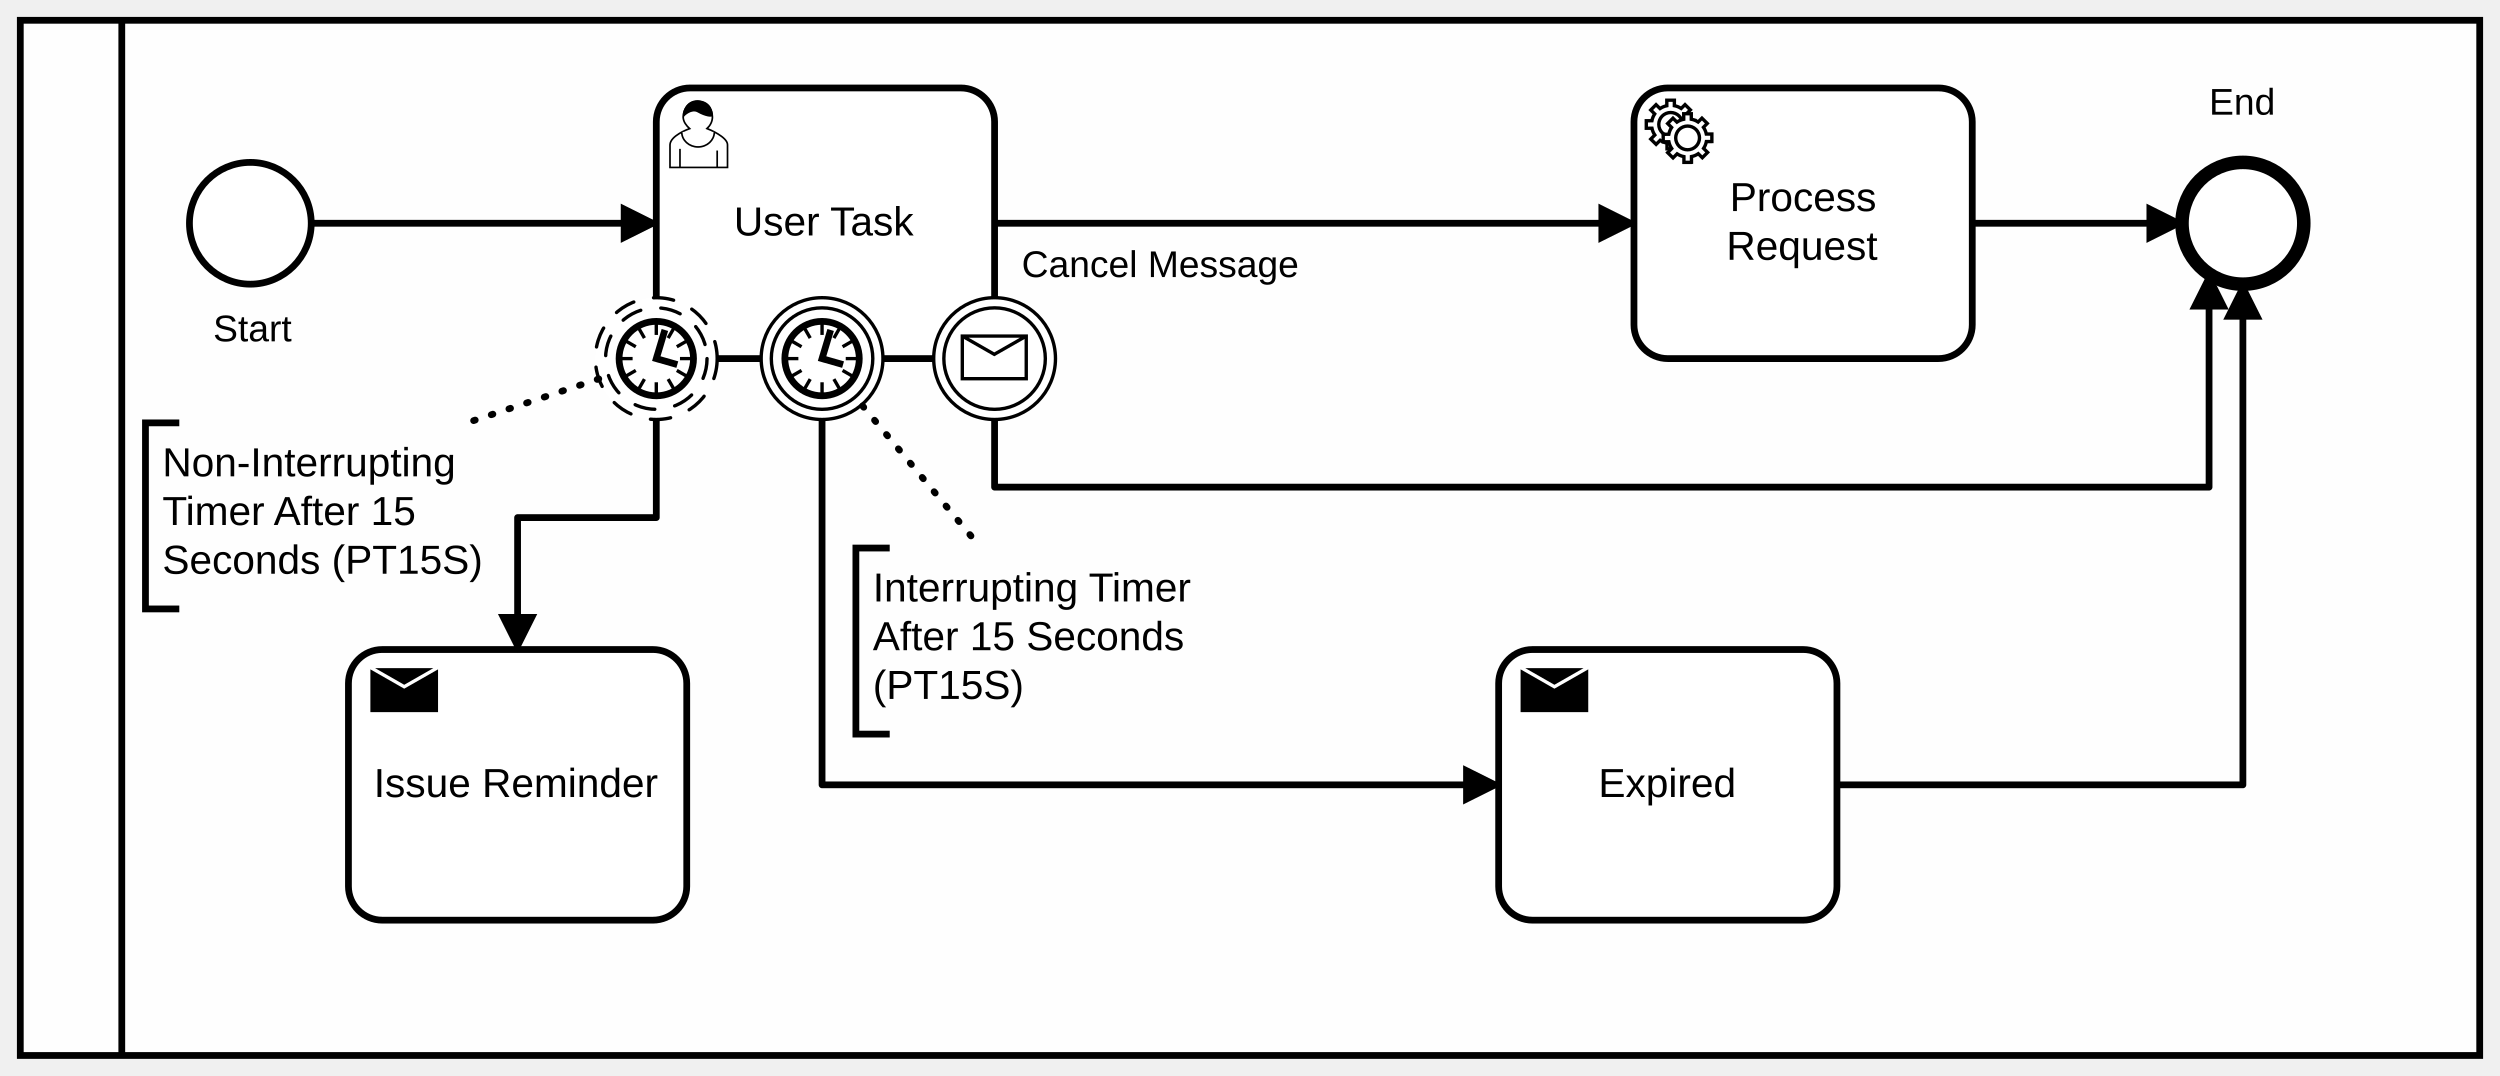
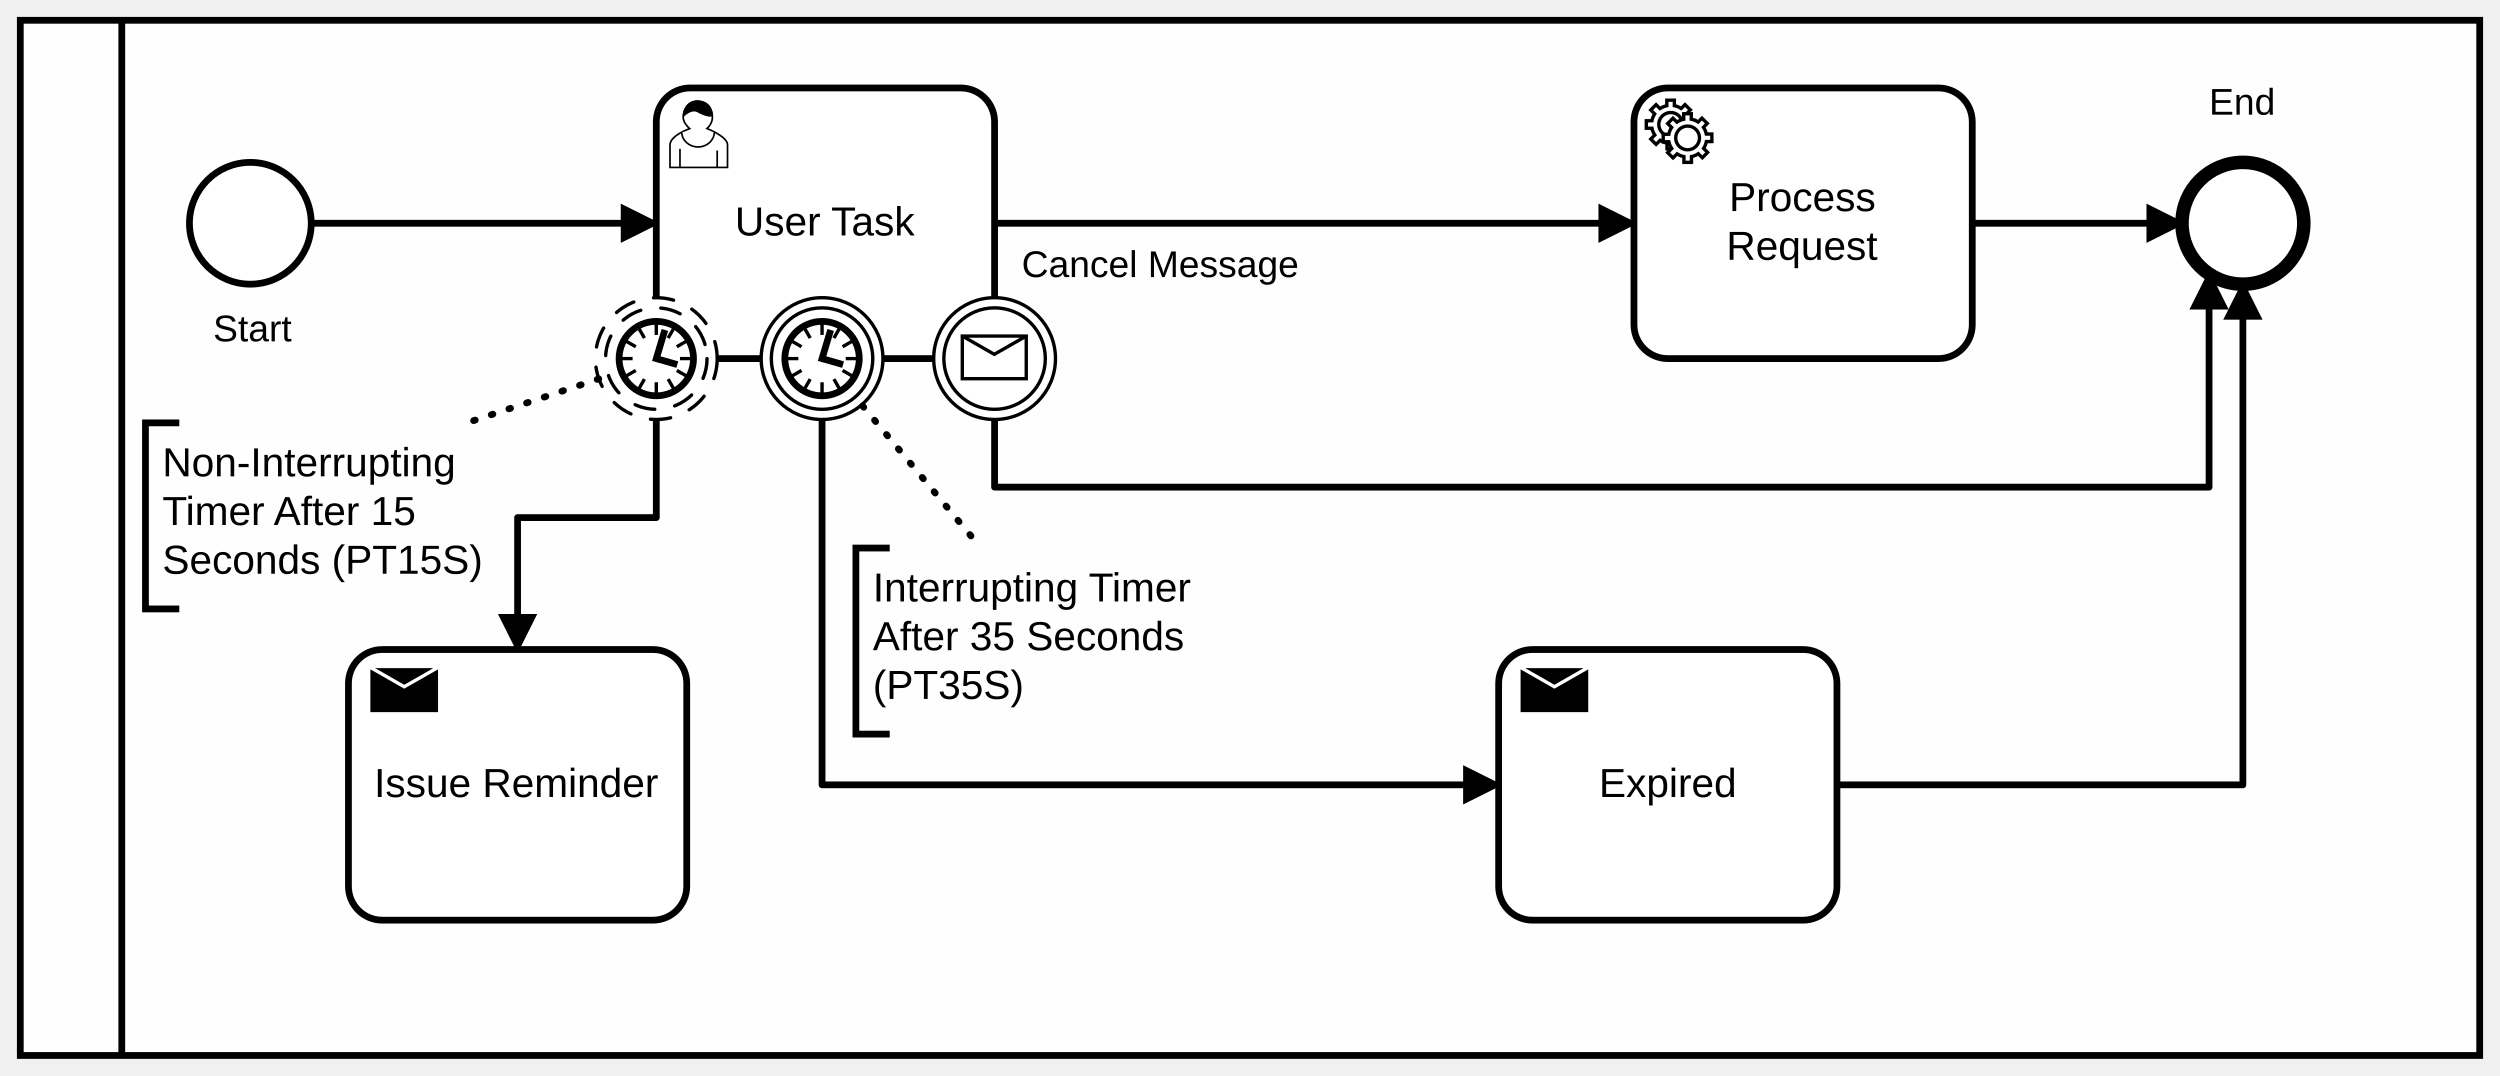
<svg xmlns="http://www.w3.org/2000/svg" width="739" height="318" viewBox="117 18 739 318" version="1.1">
  <defs>
-     <marker id="sequenceflow-end-white-black-2cpxtzp7647t50vt950apsfou" viewBox="0 0 20 20" refX="11" refY="10" markerWidth="10" markerHeight="10" orient="auto">
+     <marker id="sequenceflow-end-white-black-4jqgwcggz6jrkrbv2ey2t1lyu" viewBox="0 0 20 20" refX="11" refY="10" markerWidth="10" markerHeight="10" orient="auto">
      <path d="M 1 5 L 11 10 L 1 15 Z" style="fill: black; stroke-width: 1px; stroke-linecap: round; stroke-dasharray: 10000, 1; stroke: black;" />
    </marker>
  </defs>
  <g class="djs-group">
-     <g class="djs-element djs-shape" data-element-id="Participant_0s0yicu" transform="matrix(1 0 0 1 123 24)" style="display: block;">
+     <g class="djs-element djs-shape" data-element-id="Participant_0s0yicu" style="display: block;" transform="matrix(1 0 0 1 123 24)">
      <g class="djs-visual">
        <rect x="0" y="0" width="727" height="306" rx="0" ry="0" style="stroke: black; stroke-width: 2px; fill: white; fill-opacity: 0.95;" />
        <polyline points="30,0 30,306 " style="fill: none; stroke: black; stroke-width: 2px;" />
-         <text lineHeight="1.2" class="djs-label" transform="matrix(-1.83697e-16 -1 1 -1.83697e-16 0 306)" style="font-family: Arial, sans-serif; font-size: 12px; font-weight: normal; fill: black;">
+         <text lineHeight="1.2" class="djs-label" style="font-family: Arial, sans-serif; font-size: 12px; font-weight: normal; fill: black;" transform="matrix(-1.83697e-16 -1 1 -1.83697e-16 0 306)">
          <tspan x="153" y="18.6" />
        </text>
      </g>
      <rect class="djs-hit djs-hit-click-stroke" x="0" y="0" width="727" height="306" style="fill: none; stroke-opacity: 0; stroke: white; stroke-width: 15px;" />
      <rect class="djs-hit djs-hit-all" x="0" y="0" width="30" height="306" style="fill: none; stroke-opacity: 0; stroke: white; stroke-width: 15px;" />
      <rect x="-6" y="-6" width="739" height="318" class="djs-outline" style="fill: none;" />
    </g>
    <g class="djs-children">
      <g class="djs-group">
        <g class="djs-element djs-connection" data-element-id="Flow_19iekr1" style="display: block;">
          <g class="djs-visual">
-             <path d="m  411,142L411,162 L770,162 L770,99 " style="fill: none; stroke-width: 2px; stroke: black; stroke-linejoin: round; marker-end: url('#sequenceflow-end-white-black-2cpxtzp7647t50vt950apsfou');" />
+             <path d="m  411,142L411,162 L770,162 L770,99 " style="fill: none; stroke-width: 2px; stroke: black; stroke-linejoin: round; marker-end: url('#sequenceflow-end-white-black-4jqgwcggz6jrkrbv2ey2t1lyu');" />
          </g>
          <polyline points="411,142 411,162 770,162 770,99 " class="djs-hit djs-hit-stroke" style="fill: none; stroke-opacity: 0; stroke: white; stroke-width: 15px;" />
          <rect x="405" y="93" width="371" height="75" class="djs-outline" style="fill: none;" />
        </g>
      </g>
      <g class="djs-group">
        <g class="djs-element djs-connection" data-element-id="Flow_060u755" style="display: block;">
          <g class="djs-visual">
-             <path d="m  660,250L780,250 L780,102 " style="fill: none; stroke-width: 2px; stroke: black; stroke-linejoin: round; marker-end: url('#sequenceflow-end-white-black-2cpxtzp7647t50vt950apsfou');" />
+             <path d="m  660,250L780,250 L780,102 " style="fill: none; stroke-width: 2px; stroke: black; stroke-linejoin: round; marker-end: url('#sequenceflow-end-white-black-4jqgwcggz6jrkrbv2ey2t1lyu');" />
          </g>
          <polyline points="660,250 780,250 780,102 " class="djs-hit djs-hit-stroke" style="fill: none; stroke-opacity: 0; stroke: white; stroke-width: 15px;" />
          <rect x="654" y="96" width="132" height="160" class="djs-outline" style="fill: none;" />
        </g>
      </g>
      <g class="djs-group">
        <g class="djs-element djs-connection" data-element-id="Flow_1lmzbc9" style="display: block;">
          <g class="djs-visual">
-             <path d="m  360,142L360,250 L560,250 " style="fill: none; stroke-width: 2px; stroke: black; stroke-linejoin: round; marker-end: url('#sequenceflow-end-white-black-2cpxtzp7647t50vt950apsfou');" />
+             <path d="m  360,142L360,250 L560,250 " style="fill: none; stroke-width: 2px; stroke: black; stroke-linejoin: round; marker-end: url('#sequenceflow-end-white-black-4jqgwcggz6jrkrbv2ey2t1lyu');" />
          </g>
          <polyline points="360,142 360,250 560,250 " class="djs-hit djs-hit-stroke" style="fill: none; stroke-opacity: 0; stroke: white; stroke-width: 15px;" />
          <rect x="354" y="136" width="212" height="120" class="djs-outline" style="fill: none;" />
        </g>
      </g>
      <g class="djs-group">
        <g class="djs-element djs-connection" data-element-id="Flow_0a5dhlj" style="display: block;">
          <g class="djs-visual">
-             <path d="m  311,142L311,171 L270,171 L270,210 " style="fill: none; stroke-width: 2px; stroke: black; stroke-linejoin: round; marker-end: url('#sequenceflow-end-white-black-2cpxtzp7647t50vt950apsfou');" />
+             <path d="m  311,142L311,171 L270,171 L270,210 " style="fill: none; stroke-width: 2px; stroke: black; stroke-linejoin: round; marker-end: url('#sequenceflow-end-white-black-4jqgwcggz6jrkrbv2ey2t1lyu');" />
          </g>
          <polyline points="311,142 311,171 270,171 270,210 " class="djs-hit djs-hit-stroke" style="fill: none; stroke-opacity: 0; stroke: white; stroke-width: 15px;" />
          <rect x="264" y="136" width="53" height="80" class="djs-outline" style="fill: none;" />
        </g>
      </g>
      <g class="djs-group">
        <g class="djs-element djs-connection" data-element-id="flow_receive_end" style="display: block;">
          <g class="djs-visual">
-             <path d="m  700,84L762,84 " style="fill: none; stroke-width: 2px; stroke: black; stroke-linejoin: round; marker-end: url('#sequenceflow-end-white-black-2cpxtzp7647t50vt950apsfou');" />
+             <path d="m  700,84L762,84 " style="fill: none; stroke-width: 2px; stroke: black; stroke-linejoin: round; marker-end: url('#sequenceflow-end-white-black-4jqgwcggz6jrkrbv2ey2t1lyu');" />
          </g>
          <polyline points="700,84 762,84 " class="djs-hit djs-hit-stroke" style="fill: none; stroke-opacity: 0; stroke: white; stroke-width: 15px;" />
          <rect x="694" y="78" width="74" height="12" class="djs-outline" style="fill: none;" />
        </g>
      </g>
      <g class="djs-group">
        <g class="djs-element djs-connection" data-element-id="flow_user_receive" style="display: block;">
          <g class="djs-visual">
-             <path d="m  411,84L600,84 " style="fill: none; stroke-width: 2px; stroke: black; stroke-linejoin: round; marker-end: url('#sequenceflow-end-white-black-2cpxtzp7647t50vt950apsfou');" />
+             <path d="m  411,84L600,84 " style="fill: none; stroke-width: 2px; stroke: black; stroke-linejoin: round; marker-end: url('#sequenceflow-end-white-black-4jqgwcggz6jrkrbv2ey2t1lyu');" />
          </g>
          <polyline points="411,84 600,84 " class="djs-hit djs-hit-stroke" style="fill: none; stroke-opacity: 0; stroke: white; stroke-width: 15px;" />
          <rect x="405" y="78" width="201" height="12" class="djs-outline" style="fill: none;" />
        </g>
      </g>
      <g class="djs-group">
        <g class="djs-element djs-connection" data-element-id="flow_start_user" style="display: block;">
          <g class="djs-visual">
-             <path d="m  209,84L311,84 " style="fill: none; stroke-width: 2px; stroke: black; stroke-linejoin: round; marker-end: url('#sequenceflow-end-white-black-2cpxtzp7647t50vt950apsfou');" />
+             <path d="m  209,84L311,84 " style="fill: none; stroke-width: 2px; stroke: black; stroke-linejoin: round; marker-end: url('#sequenceflow-end-white-black-4jqgwcggz6jrkrbv2ey2t1lyu');" />
          </g>
          <polyline points="209,84 311,84 " class="djs-hit djs-hit-stroke" style="fill: none; stroke-opacity: 0; stroke: white; stroke-width: 15px;" />
          <rect x="203" y="78" width="114" height="12" class="djs-outline" style="fill: none;" />
        </g>
      </g>
      <g class="djs-group">
-         <g class="djs-element djs-shape" data-element-id="event_start" transform="matrix(1 0 0 1 173 66)" style="display: block;">
+         <g class="djs-element djs-shape" data-element-id="event_start" style="display: block;" transform="matrix(1 0 0 1 173 66)">
          <g class="djs-visual">
            <circle cx="18" cy="18" r="18" style="stroke: black; stroke-width: 2px; fill: white; fill-opacity: 0.95;" />
          </g>
          <rect class="djs-hit djs-hit-all" x="0" y="0" width="36" height="36" style="fill: none; stroke-opacity: 0; stroke: white; stroke-width: 15px;" />
          <rect x="-6" y="-6" width="48" height="48" class="djs-outline" style="fill: none;" />
        </g>
      </g>
      <g class="djs-group">
-         <g class="djs-element djs-shape" data-element-id="event_start_label" transform="matrix(1 0 0 1 180 109)" style="display: block;">
+         <g class="djs-element djs-shape" data-element-id="event_start_label" style="display: block;" transform="matrix(1 0 0 1 180 109)">
          <g class="djs-visual">
            <text lineHeight="1.2" class="djs-label" style="font-family: Arial, sans-serif; font-size: 11px; font-weight: normal; fill: black;">
              <tspan x="0" y="9.9">Start</tspan>
            </text>
          </g>
          <rect class="djs-hit djs-hit-all" x="0" y="0" width="25" height="14" style="fill: none; stroke-opacity: 0; stroke: white; stroke-width: 15px;" />
          <rect x="-6" y="-6" width="37" height="26" class="djs-outline" style="fill: none;" />
        </g>
      </g>
      <g class="djs-group">
-         <g class="djs-element djs-shape" data-element-id="user_task" transform="matrix(1 0 0 1 311 44)" style="display: block;">
+         <g class="djs-element djs-shape" data-element-id="user_task" style="display: block;" transform="matrix(1 0 0 1 311 44)">
          <g class="djs-visual">
            <rect x="0" y="0" width="100" height="80" rx="10" ry="10" style="stroke: black; stroke-width: 2px; fill: white; fill-opacity: 0.95;" />
            <text lineHeight="1.2" class="djs-label" style="font-family: Arial, sans-serif; font-size: 12px; font-weight: normal; fill: black;">
-               <tspan x="22.937" y="43.6">User Task</tspan>
+               <tspan x="23.237" y="43.6">User Task</tspan>
            </text>
            <path d="m 15,12 c 0.909,-0.845 1.594,-2.049 1.594,-3.385 0,-2.554 -1.805,-4.622 -4.357,-4.622 -2.552,0 -4.288,2.068 -4.288,4.622 0,1.348 0.974,2.562 1.896,3.405 -0.529,0.187 -5.669,2.097 -5.794,4.756 v 6.718 h 17 v -6.718 c 0,-2.298 -5.528,-4.595 -6.051,-4.776 zm -8,6 l 0,5.5 m 11,0 l 0,-5" style="fill: white; stroke-width: 0.5px; stroke: black;" />
            <path d="m 15,12 m 2.162,1.009 c 0,2.447 -2.158,4.431 -4.821,4.431 -2.665,0 -4.822,-1.981 -4.822,-4.431 " style="fill: white; stroke-width: 0.5px; stroke: black;" />
            <path d="m 15,12 m -6.9,-3.80 c 0,0 2.251,-2.358 4.274,-1.177 2.024,1.181 4.221,1.537 4.124,0.965 -0.098,-0.57 -0.117,-3.791 -4.191,-4.136 -3.575,0.001 -4.208,3.367 -4.207,4.348 z" style="fill: black; stroke-width: 0.5px; stroke: black;" />
          </g>
          <rect class="djs-hit djs-hit-all" x="0" y="0" width="100" height="80" style="fill: none; stroke-opacity: 0; stroke: white; stroke-width: 15px;" />
          <rect x="-6" y="-6" width="112" height="92" class="djs-outline" style="fill: none;" />
        </g>
      </g>
      <g class="djs-group">
-         <g class="djs-element djs-shape" data-element-id="Activity_0tla2jy" transform="matrix(1 0 0 1 560 210)" style="display: block;">
+         <g class="djs-element djs-shape" data-element-id="Activity_0tla2jy" style="display: block;" transform="matrix(1 0 0 1 560 210)">
          <g class="djs-visual">
            <rect x="0" y="0" width="100" height="80" rx="10" ry="10" style="stroke: black; stroke-width: 2px; fill: white; fill-opacity: 0.95;" />
            <text lineHeight="1.2" class="djs-label" style="font-family: Arial, sans-serif; font-size: 12px; font-weight: normal; fill: black;">
-               <tspan x="29.493" y="43.6">Expired</tspan>
+               <tspan x="29.656" y="43.6">Expired</tspan>
            </text>
            <path d="m 5.985,4.998 l 0,14 l 21,0 l 0,-14 z l 10.5,6 l 10.5,-6" style="fill: black; stroke-width: 1px; stroke: white;" />
          </g>
          <rect class="djs-hit djs-hit-all" x="0" y="0" width="100" height="80" style="fill: none; stroke-opacity: 0; stroke: white; stroke-width: 15px;" />
          <rect x="-6" y="-6" width="112" height="92" class="djs-outline" style="fill: none;" />
        </g>
      </g>
      <g class="djs-group">
-         <g class="djs-element djs-shape" data-element-id="event_end" transform="matrix(1 0 0 1 762 66)" style="display: block;">
+         <g class="djs-element djs-shape" data-element-id="event_end" style="display: block;" transform="matrix(1 0 0 1 762 66)">
          <g class="djs-visual">
            <circle cx="18" cy="18" r="18" style="stroke: black; stroke-width: 4px; fill: white; fill-opacity: 0.95;" />
          </g>
          <rect class="djs-hit djs-hit-all" x="0" y="0" width="36" height="36" style="fill: none; stroke-opacity: 0; stroke: white; stroke-width: 15px;" />
          <rect x="-6" y="-6" width="48" height="48" class="djs-outline" style="fill: none;" />
        </g>
      </g>
      <g class="djs-group">
-         <g class="djs-element djs-shape" data-element-id="event_end_label" transform="matrix(1 0 0 1 770 42)" style="display: block;">
+         <g class="djs-element djs-shape" data-element-id="event_end_label" style="display: block;" transform="matrix(1 0 0 1 770 42)">
          <g class="djs-visual">
            <text lineHeight="1.2" class="djs-label" style="font-family: Arial, sans-serif; font-size: 11px; font-weight: normal; fill: black;">
              <tspan x="0" y="9.9">End</tspan>
            </text>
          </g>
          <rect class="djs-hit djs-hit-all" x="0" y="0" width="20" height="14" style="fill: none; stroke-opacity: 0; stroke: white; stroke-width: 15px;" />
          <rect x="-6" y="-6" width="32" height="26" class="djs-outline" style="fill: none;" />
        </g>
      </g>
      <g class="djs-group">
-         <g class="djs-element djs-shape selected" data-element-id="process_request" transform="matrix(1 0 0 1 600 44)" style="display: block;">
+         <g class="djs-element djs-shape" data-element-id="process_request" style="display: block;" transform="matrix(1 0 0 1 600 44)">
          <g class="djs-visual">
            <rect x="0" y="0" width="100" height="80" rx="10" ry="10" style="stroke: black; stroke-width: 2px; fill: white; fill-opacity: 0.95;" />
            <text lineHeight="1.2" class="djs-label" style="font-family: Arial, sans-serif; font-size: 12px; font-weight: normal; fill: black;">
-               <tspan x="28.32" y="36.4">Process </tspan>
+               <tspan x="28.126" y="36.4">Process </tspan>
              <tspan x="27.319" y="50.8">Request</tspan>
            </text>
            <path d="m 12,18 v -1.713 c 0.352,-0.07 0.704,-0.178 1.048,-0.321 0.344,-0.145 0.666,-0.321 0.966,-0.521 l 1.194,1.18 1.567,-1.577 -1.195,-1.18 c 0.403,-0.614 0.683,-1.299 0.825,-2.018 l 1.622,-0.01 v -2.22 l -1.637,0.01 c -0.073,-0.352 -0.178,-0.7 -0.324,-1.044 -0.145,-0.344 -0.321,-0.664 -0.523,-0.962 l 1.131,-1.136 -1.583,-1.563 -1.13,1.136 c -0.614,-0.401 -1.303,-0.681 -2.023,-0.822 l 0.009,-1.619 h -2.241 l 0.004,1.631 c -0.354,0.074 -0.705,0.18 -1.05,0.324 -0.344,0.144 -0.665,0.321 -0.964,0.52 l -1.17,-1.158 -1.567,1.579 1.168,1.157 c -0.403,0.613 -0.683,1.298 -0.825,2.017 l -1.659,0.003 v 2.222 l 1.672,-0.006 c 0.073,0.351 0.18,0.702 0.324,1.045 0.145,0.344 0.321,0.664 0.523,0.961 l -1.199,1.197 1.584,1.56 1.196,-1.193 c 0.614,0.403 1.303,0.682 2.023,0.823 l 7.19e-4,1.699 h 2.227 z m 0.221,-3.996 c -1.789,0.75 -3.858,-0.093 -4.61,-1.874 -0.752,-1.783 0.091,-3.846 1.88,-4.596 1.788,-0.749 3.857,0.093 4.609,1.874 0.752,1.782 -0.091,3.846 -1.88,4.596 z" style="fill: white; stroke-width: 1px; stroke: black;" />
            <path d="m 17.2,18 c -1.789,0.75 -3.858,-0.093 -4.61,-1.874 -0.752,-1.783 0.091,-3.846 1.88,-4.596 1.788,-0.749 3.857,0.093 4.609,1.874 0.752,1.782 -0.091,3.846 -1.88,4.596 z" style="fill: white; stroke-width: 0px; stroke: black;" />
            <path d="m 17,22 v -1.713 c 0.352,-0.07 0.704,-0.178 1.048,-0.321 0.344,-0.145 0.666,-0.321 0.966,-0.521 l 1.194,1.18 1.567,-1.577 -1.195,-1.18 c 0.403,-0.614 0.683,-1.299 0.825,-2.018 l 1.622,-0.01 v -2.22 l -1.637,0.01 c -0.073,-0.352 -0.178,-0.7 -0.324,-1.044 -0.145,-0.344 -0.321,-0.664 -0.523,-0.962 l 1.131,-1.136 -1.583,-1.563 -1.13,1.136 c -0.614,-0.401 -1.303,-0.681 -2.023,-0.822 l 0.009,-1.619 h -2.241 l 0.004,1.631 c -0.354,0.074 -0.705,0.18 -1.05,0.324 -0.344,0.144 -0.665,0.321 -0.964,0.52 l -1.17,-1.158 -1.567,1.579 1.168,1.157 c -0.403,0.613 -0.683,1.298 -0.825,2.017 l -1.659,0.003 v 2.222 l 1.672,-0.006 c 0.073,0.351 0.18,0.702 0.324,1.045 0.145,0.344 0.321,0.664 0.523,0.961 l -1.199,1.197 1.584,1.56 1.196,-1.193 c 0.614,0.403 1.303,0.682 2.023,0.823 l 7.19e-4,1.699 h 2.227 z m 0.221,-3.996 c -1.789,0.75 -3.858,-0.093 -4.61,-1.874 -0.752,-1.783 0.091,-3.846 1.88,-4.596 1.788,-0.749 3.857,0.093 4.609,1.874 0.752,1.782 -0.091,3.846 -1.88,4.596 z" style="fill: white; stroke-width: 1px; stroke: black;" />
          </g>
          <rect class="djs-hit djs-hit-all" x="0" y="0" width="100" height="80" style="fill: none; stroke-opacity: 0; stroke: white; stroke-width: 15px;" />
          <rect x="-6" y="-6" width="112" height="92" class="djs-outline" style="fill: none;" />
        </g>
      </g>
      <g class="djs-group">
-         <g class="djs-element djs-shape" data-element-id="task_2" transform="matrix(1 0 0 1 220 210)" style="display: block;">
+         <g class="djs-element djs-shape" data-element-id="task_2" style="display: block;" transform="matrix(1 0 0 1 220 210)">
          <g class="djs-visual">
            <rect x="0" y="0" width="100" height="80" rx="10" ry="10" style="stroke: black; stroke-width: 2px; fill: white; fill-opacity: 0.95;" />
            <text lineHeight="1.2" class="djs-label" style="font-family: Arial, sans-serif; font-size: 12px; font-weight: normal; fill: black;">
-               <tspan x="7.48" y="43.6">Issue Reminder</tspan>
+               <tspan x="7.58" y="43.6">Issue Reminder</tspan>
            </text>
            <path d="m 5.985,4.998 l 0,14 l 21,0 l 0,-14 z l 10.5,6 l 10.5,-6" style="fill: black; stroke-width: 1px; stroke: white;" />
          </g>
          <rect class="djs-hit djs-hit-all" x="0" y="0" width="100" height="80" style="fill: none; stroke-opacity: 0; stroke: white; stroke-width: 15px;" />
          <rect x="-6" y="-6" width="112" height="92" class="djs-outline" style="fill: none;" />
        </g>
      </g>
      <g class="djs-group">
-         <g class="djs-element djs-shape" data-element-id="TextAnnotation_0l7nnax" transform="matrix(1 0 0 1 370 180)" style="display: block;">
+         <g class="djs-element djs-shape" data-element-id="TextAnnotation_0l7nnax" style="display: block;" transform="matrix(1 0 0 1 370 180)">
          <g class="djs-visual">
            <rect x="0" y="0" width="130" height="55" rx="0" ry="0" style="stroke: none; stroke-width: 2px; fill: none;" />
            <path d="m 0, 0 m 10,0 l -10,0 l 0,55 l 10,0" style="fill: none; stroke-width: 2px; stroke: black;" />
            <text lineHeight="1.2" class="djs-label" style="font-family: Arial, sans-serif; font-size: 12px; font-weight: normal; fill: black;">
              <tspan x="5" y="15.8">Interrupting Timer </tspan>
-               <tspan x="5" y="30.2">After 15 Seconds </tspan>
-               <tspan x="5" y="44.6">(PT15S)</tspan>
+               <tspan x="5" y="30.2">After 35 Seconds </tspan>
+               <tspan x="5" y="44.6">(PT35S)</tspan>
            </text>
          </g>
          <rect class="djs-hit djs-hit-all" x="0" y="0" width="130" height="55" style="fill: none; stroke-opacity: 0; stroke: white; stroke-width: 15px;" />
          <rect x="-6" y="-6" width="142" height="67" class="djs-outline" style="fill: none;" />
        </g>
      </g>
      <g class="djs-group">
-         <g class="djs-element djs-shape" data-element-id="TextAnnotation_02qdm13" transform="matrix(1 0 0 1 160 143)" style="display: block;">
+         <g class="djs-element djs-shape" data-element-id="TextAnnotation_02qdm13" style="display: block;" transform="matrix(1 0 0 1 160 143)">
          <g class="djs-visual">
            <rect x="0" y="0" width="109" height="55" rx="0" ry="0" style="stroke: none; stroke-width: 2px; fill: none;" />
            <path d="m 0, 0 m 10,0 l -10,0 l 0,55 l 10,0" style="fill: none; stroke-width: 2px; stroke: black;" />
            <text lineHeight="1.2" class="djs-label" style="font-family: Arial, sans-serif; font-size: 12px; font-weight: normal; fill: black;">
              <tspan x="5" y="15.8">Non-Interrupting </tspan>
              <tspan x="5" y="30.2">Timer After 15 </tspan>
              <tspan x="5" y="44.6">Seconds (PT15S)</tspan>
            </text>
          </g>
          <rect class="djs-hit djs-hit-all" x="0" y="0" width="109" height="55" style="fill: none; stroke-opacity: 0; stroke: white; stroke-width: 15px;" />
          <rect x="-6" y="-6" width="121" height="67" class="djs-outline" style="fill: none;" />
        </g>
      </g>
      <g class="djs-group">
-         <g class="djs-element djs-shape" data-element-id="Cancel-Message" transform="matrix(1 0 0 1 393 106)" style="display: block;">
+         <g class="djs-element djs-shape" data-element-id="Cancel-Message" style="display: block;" transform="matrix(1 0 0 1 393 106)">
          <g class="djs-visual">
            <circle cx="18" cy="18" r="18" style="stroke: black; stroke-width: 1px; fill: white; fill-opacity: 1;" />
            <circle cx="18" cy="18" r="15" style="stroke: black; stroke-width: 1px; fill: none;" />
            <path d="m 8.46,11.34 l 0,12.6 l 18.9,0 l 0,-12.6 z l 9.45,5.4 l 9.45,-5.4" style="fill: white; stroke-width: 1px; stroke: black;" />
          </g>
          <rect class="djs-hit djs-hit-all" x="0" y="0" width="36" height="36" style="fill: none; stroke-opacity: 0; stroke: white; stroke-width: 15px;" />
          <rect x="-6" y="-6" width="48" height="48" class="djs-outline" style="fill: none;" />
        </g>
      </g>
      <g class="djs-group">
-         <g class="djs-element djs-shape" data-element-id="Cancel-Message_label" transform="matrix(1 0 0 1 419 90)" style="display: block;">
+         <g class="djs-element djs-shape" data-element-id="Cancel-Message_label" style="display: block;" transform="matrix(1 0 0 1 419 90)">
          <g class="djs-visual">
            <text lineHeight="1.2" class="djs-label" style="font-family: Arial, sans-serif; font-size: 11px; font-weight: normal; fill: black;">
              <tspan x="0" y="9.9">Cancel Message</tspan>
-               <tspan x="40.969" y="23.1" />
-               <tspan x="40.969" y="36.3" />
-             </text>
-           </g>
-           <rect class="djs-hit djs-hit-all" x="0" y="0" width="82" height="40" style="fill: none; stroke-opacity: 0; stroke: white; stroke-width: 15px;" />
-           <rect x="-6" y="-6" width="94" height="52" class="djs-outline" style="fill: none;" />
-         </g>
-       </g>
-       <g class="djs-group">
-         <g class="djs-element djs-shape" data-element-id="Expired-Timer" transform="matrix(1 0 0 1 342 106)" style="display: block;">
+               <tspan x="41.106" y="23.1" />
+               <tspan x="41.106" y="36.3" />
+             </text>
+           </g>
+           <rect class="djs-hit djs-hit-all" x="0" y="0" width="83" height="40" style="fill: none; stroke-opacity: 0; stroke: white; stroke-width: 15px;" />
+           <rect x="-6" y="-6" width="95" height="52" class="djs-outline" style="fill: none;" />
+         </g>
+       </g>
+       <g class="djs-group">
+         <g class="djs-element djs-shape" data-element-id="Expired-Timer" style="display: block;" transform="matrix(1 0 0 1 342 106)">
          <g class="djs-visual">
            <circle cx="18" cy="18" r="18" style="stroke: black; stroke-width: 1px; fill: white; fill-opacity: 1;" />
            <circle cx="18" cy="18" r="15" style="stroke: black; stroke-width: 1px; fill: none;" />
            <circle cx="18" cy="18" r="11" style="stroke: black; stroke-width: 2px; fill: white;" />
            <path d="M 18,18 l 2.25,-7.5 m -2.25,7.5 l 5.25,1.5 " style="fill: none; stroke-width: 2px; stroke: black; stroke-linecap: square;" />
            <path d="M 18,18 m 0,7.5 l -0,2.25 " transform="rotate(0,18,18)" style="fill: none; stroke-width: 1px; stroke: black; stroke-linecap: square;" />
            <path d="M 18,18 m 0,7.5 l -0,2.25 " transform="rotate(30,18,18)" style="fill: none; stroke-width: 1px; stroke: black; stroke-linecap: square;" />
            <path d="M 18,18 m 0,7.5 l -0,2.25 " transform="rotate(60,18,18)" style="fill: none; stroke-width: 1px; stroke: black; stroke-linecap: square;" />
            <path d="M 18,18 m 0,7.5 l -0,2.25 " transform="rotate(90,18,18)" style="fill: none; stroke-width: 1px; stroke: black; stroke-linecap: square;" />
            <path d="M 18,18 m 0,7.5 l -0,2.25 " transform="rotate(120,18,18)" style="fill: none; stroke-width: 1px; stroke: black; stroke-linecap: square;" />
            <path d="M 18,18 m 0,7.5 l -0,2.25 " transform="rotate(150,18,18)" style="fill: none; stroke-width: 1px; stroke: black; stroke-linecap: square;" />
            <path d="M 18,18 m 0,7.5 l -0,2.25 " transform="rotate(180,18,18)" style="fill: none; stroke-width: 1px; stroke: black; stroke-linecap: square;" />
            <path d="M 18,18 m 0,7.5 l -0,2.25 " transform="rotate(210,18,18)" style="fill: none; stroke-width: 1px; stroke: black; stroke-linecap: square;" />
            <path d="M 18,18 m 0,7.5 l -0,2.25 " transform="rotate(240,18,18)" style="fill: none; stroke-width: 1px; stroke: black; stroke-linecap: square;" />
            <path d="M 18,18 m 0,7.5 l -0,2.25 " transform="rotate(270,18,18)" style="fill: none; stroke-width: 1px; stroke: black; stroke-linecap: square;" />
            <path d="M 18,18 m 0,7.5 l -0,2.25 " transform="rotate(300,18,18)" style="fill: none; stroke-width: 1px; stroke: black; stroke-linecap: square;" />
            <path d="M 18,18 m 0,7.5 l -0,2.25 " transform="rotate(330,18,18)" style="fill: none; stroke-width: 1px; stroke: black; stroke-linecap: square;" />
          </g>
          <rect class="djs-hit djs-hit-all" x="0" y="0" width="36" height="36" style="fill: none; stroke-opacity: 0; stroke: white; stroke-width: 15px;" />
          <rect x="-6" y="-6" width="48" height="48" class="djs-outline" style="fill: none;" />
        </g>
      </g>
      <g class="djs-group">
-         <g class="djs-element djs-shape" data-element-id="Reminder-Timer" transform="matrix(1 0 0 1 293 106)" style="display: block;">
+         <g class="djs-element djs-shape" data-element-id="Reminder-Timer" style="display: block;" transform="matrix(1 0 0 1 293 106)">
          <g class="djs-visual">
            <circle cx="18" cy="18" r="18" style="stroke: black; stroke-width: 1px; fill: white; stroke-dasharray: 6; stroke-linecap: round; fill-opacity: 1;" />
            <circle cx="18" cy="18" r="15" style="stroke: black; stroke-width: 1px; fill: none; stroke-dasharray: 6; stroke-linecap: round;" />
            <circle cx="18" cy="18" r="11" style="stroke: black; stroke-width: 2px; fill: white;" />
            <path d="M 18,18 l 2.25,-7.5 m -2.25,7.5 l 5.25,1.5 " style="fill: none; stroke-width: 2px; stroke: black; stroke-linecap: square;" />
            <path d="M 18,18 m 0,7.5 l -0,2.25 " transform="rotate(0,18,18)" style="fill: none; stroke-width: 1px; stroke: black; stroke-linecap: square;" />
            <path d="M 18,18 m 0,7.5 l -0,2.25 " transform="rotate(30,18,18)" style="fill: none; stroke-width: 1px; stroke: black; stroke-linecap: square;" />
            <path d="M 18,18 m 0,7.5 l -0,2.25 " transform="rotate(60,18,18)" style="fill: none; stroke-width: 1px; stroke: black; stroke-linecap: square;" />
            <path d="M 18,18 m 0,7.5 l -0,2.25 " transform="rotate(90,18,18)" style="fill: none; stroke-width: 1px; stroke: black; stroke-linecap: square;" />
            <path d="M 18,18 m 0,7.5 l -0,2.25 " transform="rotate(120,18,18)" style="fill: none; stroke-width: 1px; stroke: black; stroke-linecap: square;" />
            <path d="M 18,18 m 0,7.5 l -0,2.25 " transform="rotate(150,18,18)" style="fill: none; stroke-width: 1px; stroke: black; stroke-linecap: square;" />
            <path d="M 18,18 m 0,7.5 l -0,2.25 " transform="rotate(180,18,18)" style="fill: none; stroke-width: 1px; stroke: black; stroke-linecap: square;" />
            <path d="M 18,18 m 0,7.5 l -0,2.25 " transform="rotate(210,18,18)" style="fill: none; stroke-width: 1px; stroke: black; stroke-linecap: square;" />
            <path d="M 18,18 m 0,7.5 l -0,2.25 " transform="rotate(240,18,18)" style="fill: none; stroke-width: 1px; stroke: black; stroke-linecap: square;" />
            <path d="M 18,18 m 0,7.5 l -0,2.25 " transform="rotate(270,18,18)" style="fill: none; stroke-width: 1px; stroke: black; stroke-linecap: square;" />
            <path d="M 18,18 m 0,7.5 l -0,2.25 " transform="rotate(300,18,18)" style="fill: none; stroke-width: 1px; stroke: black; stroke-linecap: square;" />
            <path d="M 18,18 m 0,7.5 l -0,2.25 " transform="rotate(330,18,18)" style="fill: none; stroke-width: 1px; stroke: black; stroke-linecap: square;" />
          </g>
          <rect class="djs-hit djs-hit-all" x="0" y="0" width="36" height="36" style="fill: none; stroke-opacity: 0; stroke: white; stroke-width: 15px;" />
          <rect x="-6" y="-6" width="48" height="48" class="djs-outline" style="fill: none;" />
        </g>
      </g>
      <g class="djs-group">
        <g class="djs-element djs-connection" data-element-id="Association_16lfo0m" style="display: block;">
          <g class="djs-visual">
            <polyline points="372,138 407,180 " style="fill: none; stroke: black; stroke-width: 2px; stroke-dasharray: 0.5, 5; stroke-linecap: round; stroke-linejoin: round;" />
          </g>
          <polyline points="372,138 407,180 " class="djs-hit djs-hit-stroke" style="fill: none; stroke-opacity: 0; stroke: white; stroke-width: 15px;" />
          <rect x="366" y="132" width="47" height="54" class="djs-outline" style="fill: none;" />
        </g>
      </g>
      <g class="djs-group">
        <g class="djs-element djs-connection" data-element-id="Association_0jw587p" style="display: block;">
          <g class="djs-visual">
            <polyline points="294,130 255,143 " style="fill: none; stroke: black; stroke-width: 2px; stroke-dasharray: 0.5, 5; stroke-linecap: round; stroke-linejoin: round;" />
          </g>
          <polyline points="294,130 255,143 " class="djs-hit djs-hit-stroke" style="fill: none; stroke-opacity: 0; stroke: white; stroke-width: 15px;" />
          <rect x="249" y="124" width="51" height="25" class="djs-outline" style="fill: none;" />
        </g>
      </g>
    </g>
  </g>
</svg>
